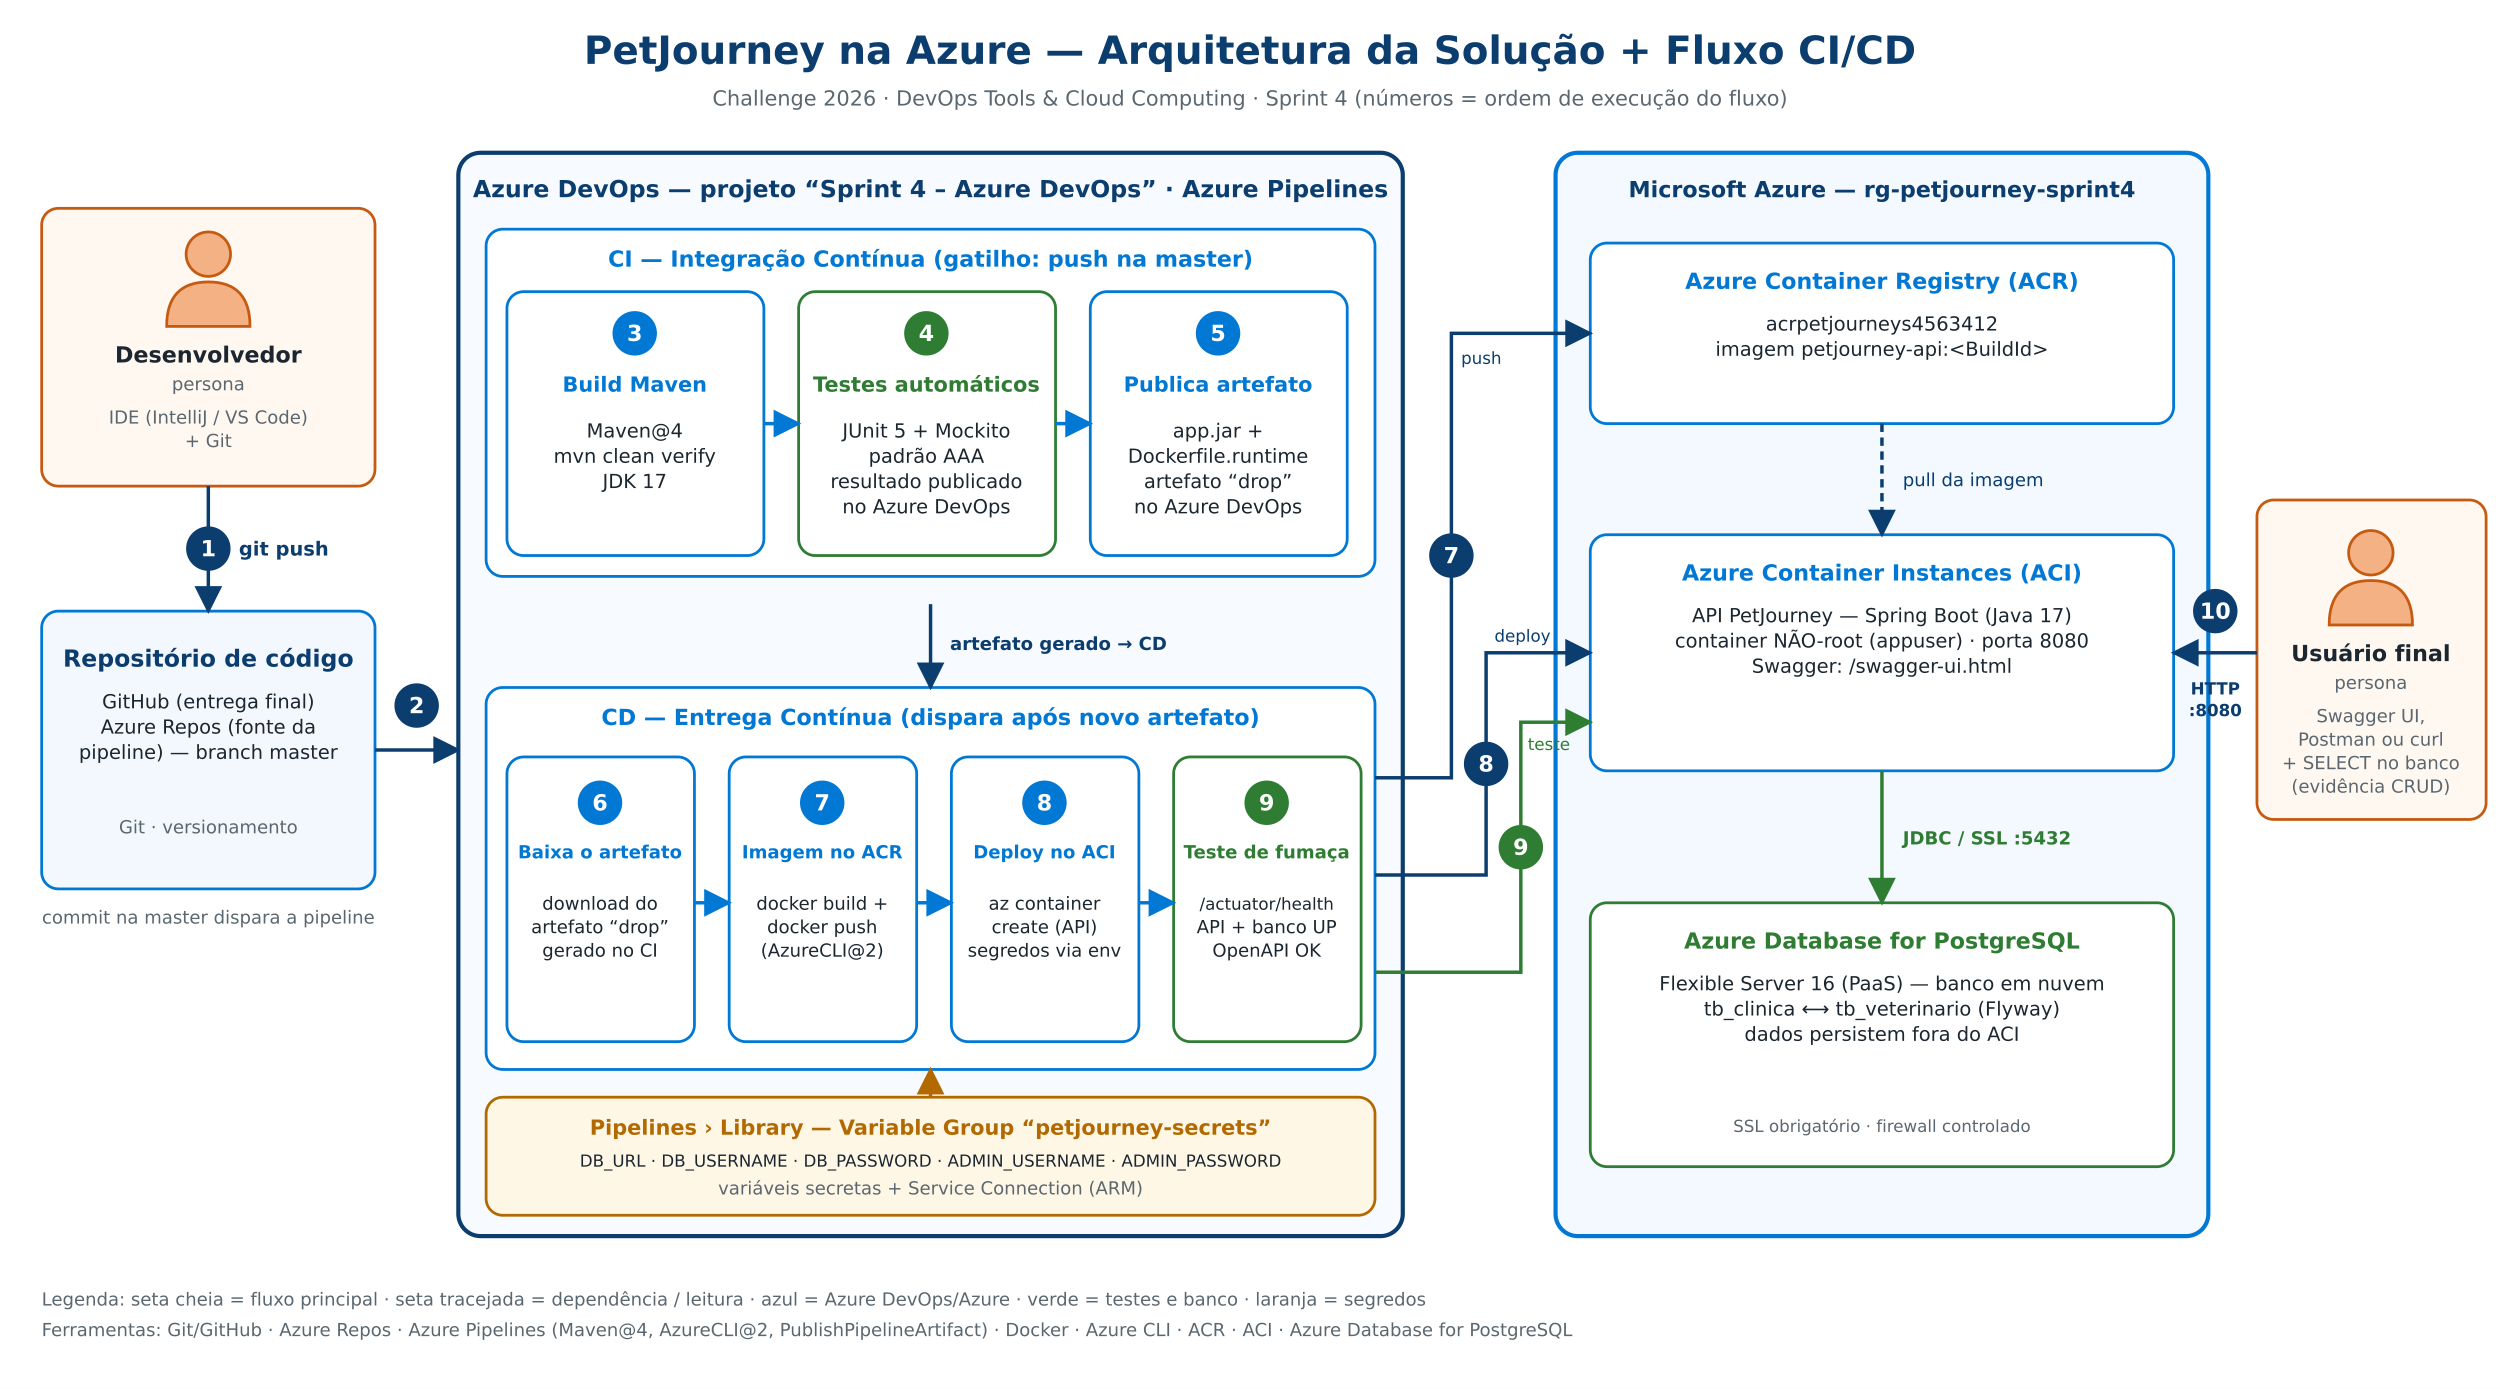
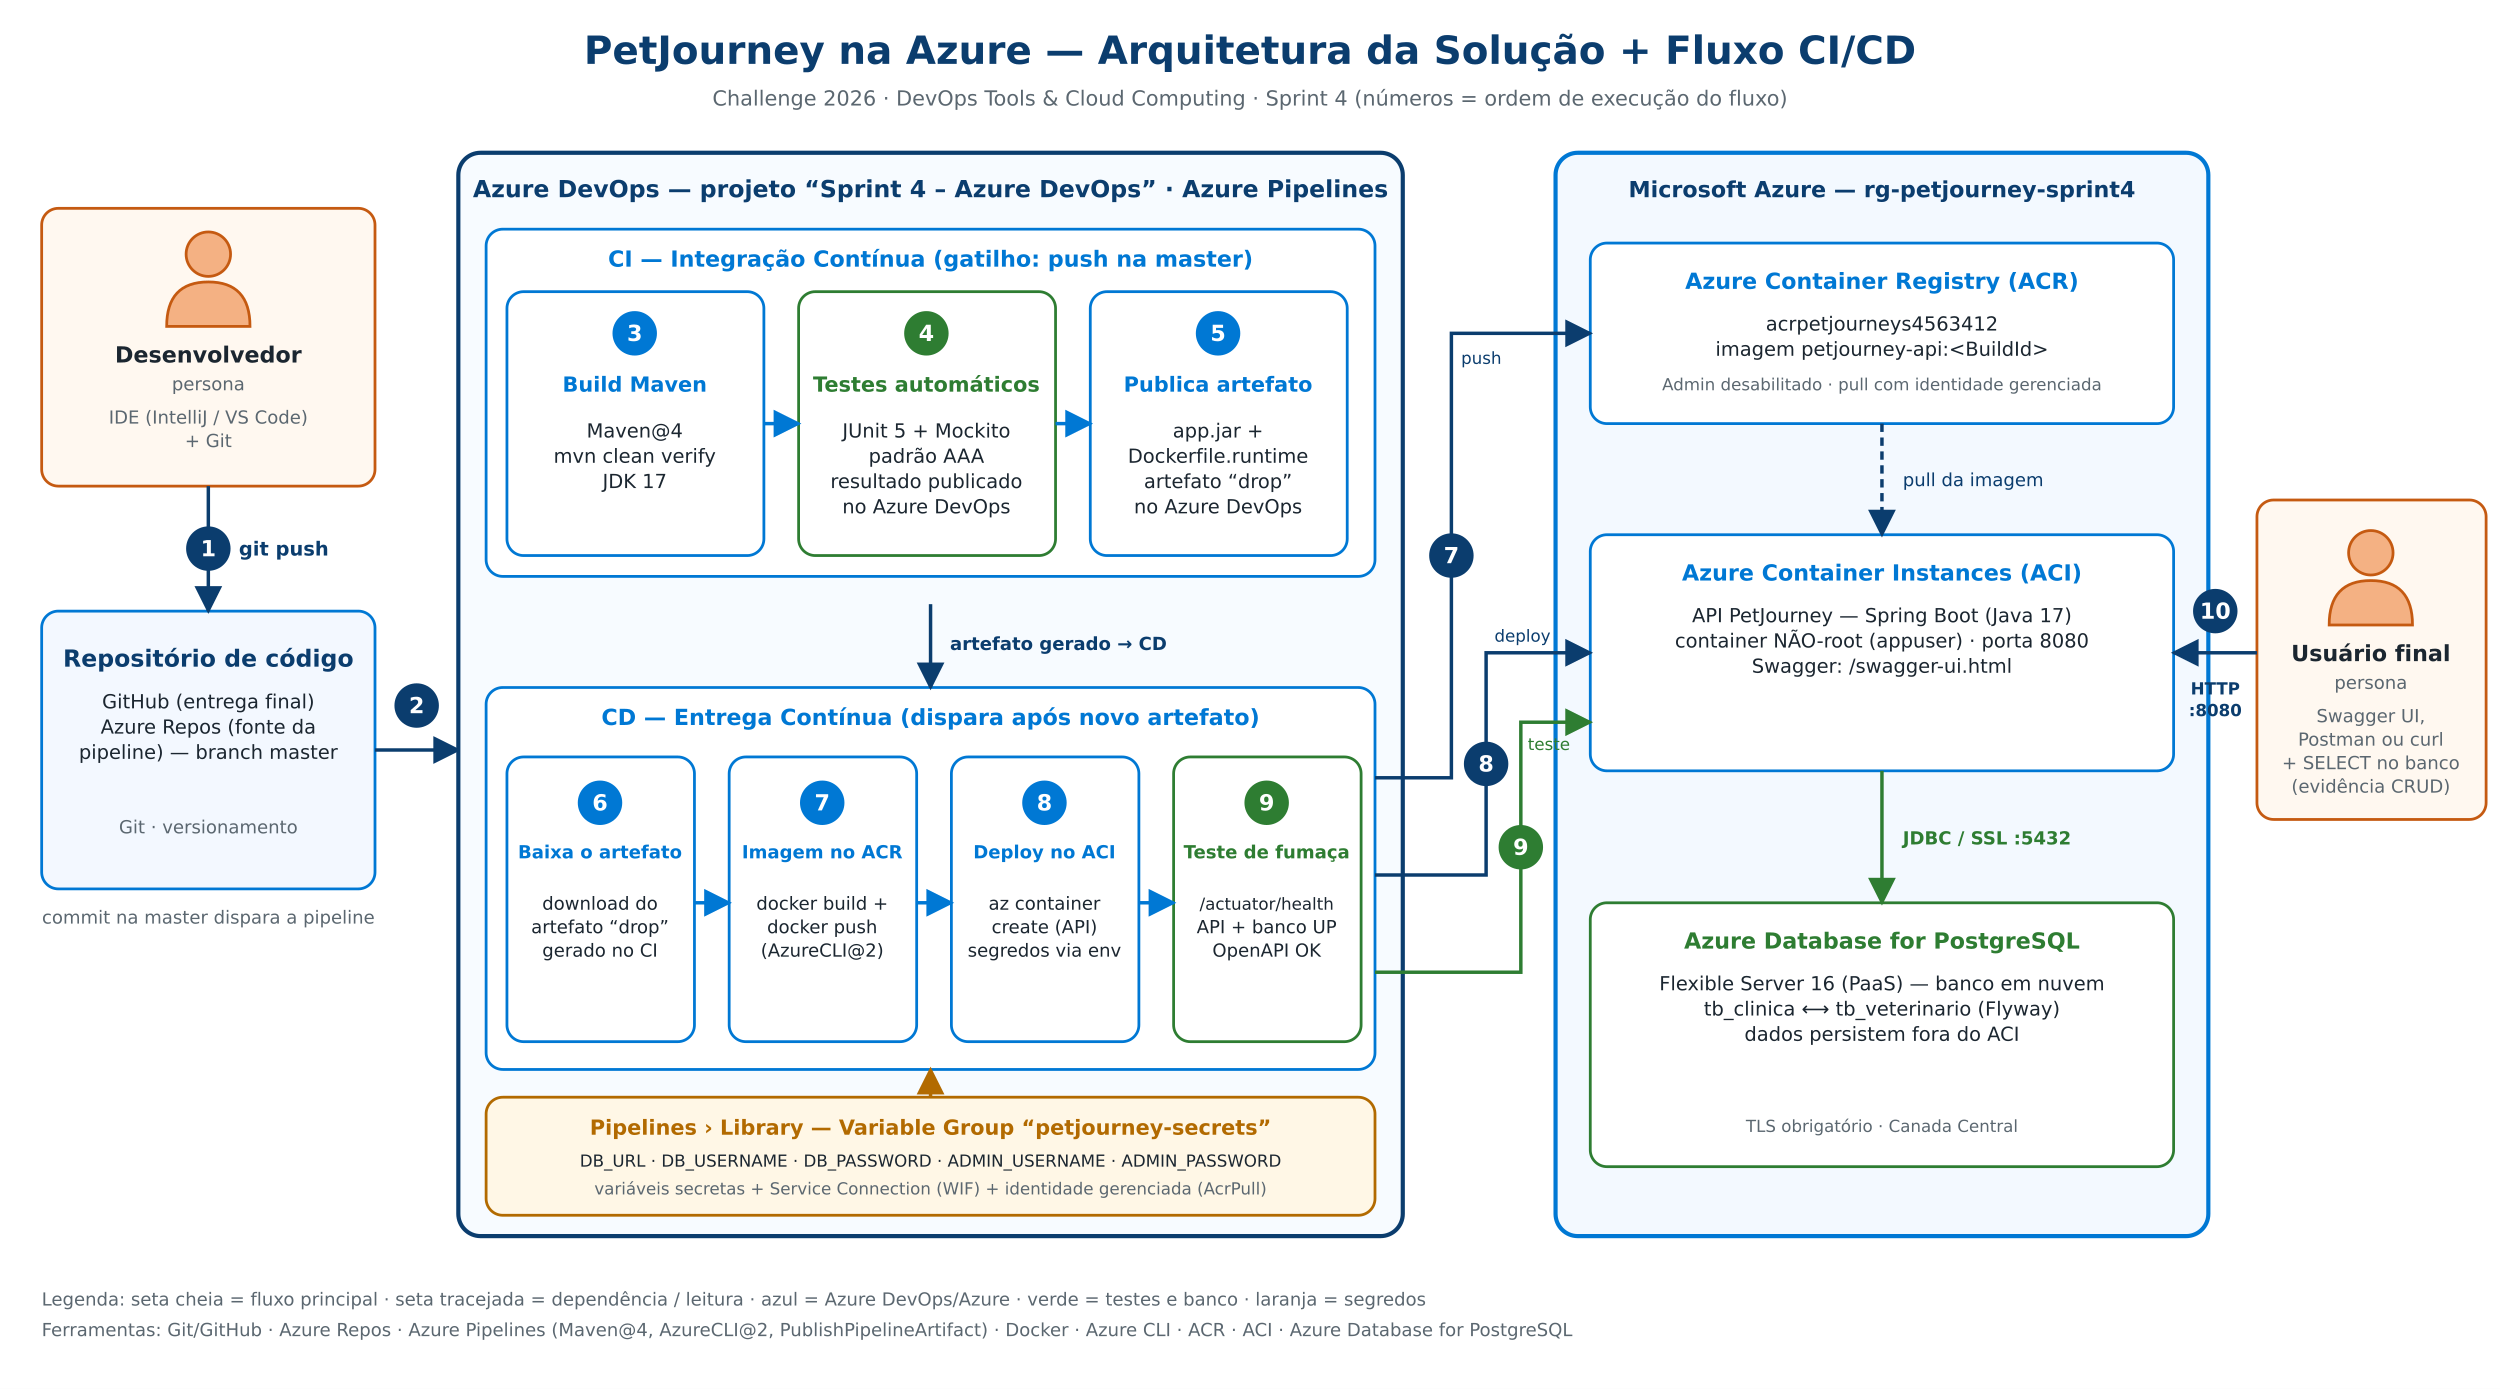
<svg xmlns="http://www.w3.org/2000/svg" viewBox="0 0 1800 1000" width="1800" height="1000" font-family="DejaVu Sans, Arial, Helvetica, sans-serif">
  <defs>
    <marker id="ah-0b3d6e" viewBox="0 0 10 10" refX="9" refY="5" markerWidth="8" markerHeight="8" orient="auto-start-reverse">
      <path d="M0,0 L10,5 L0,10 z" fill="#0b3d6e" />
    </marker>
    <marker id="ah-b26a00" viewBox="0 0 10 10" refX="9" refY="5" markerWidth="8" markerHeight="8" orient="auto-start-reverse">
      <path d="M0,0 L10,5 L0,10 z" fill="#b26a00" />
    </marker>
    <marker id="ah-2e7d32" viewBox="0 0 10 10" refX="9" refY="5" markerWidth="8" markerHeight="8" orient="auto-start-reverse">
      <path d="M0,0 L10,5 L0,10 z" fill="#2e7d32" />
    </marker>
    <marker id="ah-0078D4" viewBox="0 0 10 10" refX="9" refY="5" markerWidth="8" markerHeight="8" orient="auto-start-reverse">
      <path d="M0,0 L10,5 L0,10 z" fill="#0078D4" />
    </marker>
  </defs>
  <rect width="1800" height="1000" fill="#ffffff" />
  <text x="900.0" y="46.0" font-size="28" fill="#0b3d6e" font-weight="bold" text-anchor="middle">PetJourney na Azure — Arquitetura da Solução + Fluxo CI/CD</text>
  <text x="900.0" y="76.0" font-size="15" fill="#5b6770" font-weight="normal" text-anchor="middle">Challenge 2026 · DevOps Tools &amp; Cloud Computing · Sprint 4  (números = ordem de execução do fluxo)</text>
  <rect x="30" y="150" width="240" height="200" rx="12" fill="#fff8f0" stroke="#c55a11" stroke-width="2" />
  <circle cx="150" cy="183" r="16" fill="#f4b183" stroke="#c55a11" stroke-width="2" />
  <path d="M120,235 Q120,203 150,203 Q180,203 180,235 Z" fill="#f4b183" stroke="#c55a11" stroke-width="2" />
  <text x="150" y="261.0" font-size="16" fill="#1b2630" font-weight="bold" text-anchor="middle">Desenvolvedor</text>
  <text x="150" y="281.0" font-size="13" fill="#5b6770" font-weight="normal" text-anchor="middle">persona</text>
  <text x="150" y="305.0" font-size="13" fill="#5b6770" font-weight="normal" text-anchor="middle">IDE (IntelliJ / VS Code)</text>
  <text x="150" y="321.9" font-size="13" fill="#5b6770" font-weight="normal" text-anchor="middle">+ Git</text>
  <rect x="30" y="440" width="240" height="200" rx="12" fill="#f3f8ff" stroke="#0078D4" stroke-width="2" />
  <text x="150" y="480.0" font-size="17" fill="#0b3d6e" font-weight="bold" text-anchor="middle">Repositório de código</text>
  <text x="150" y="510.0" font-size="14" fill="#1b2630" font-weight="normal" text-anchor="middle">GitHub (entrega final)</text>
  <text x="150" y="528.2" font-size="14" fill="#1b2630" font-weight="normal" text-anchor="middle">Azure Repos (fonte da</text>
  <text x="150" y="546.4" font-size="14" fill="#1b2630" font-weight="normal" text-anchor="middle">pipeline) — branch master</text>
  <text x="150" y="600.0" font-size="13" fill="#5b6770" font-weight="normal" text-anchor="middle">Git · versionamento</text>
  <polyline points="150,350 150,440" fill="none" stroke="#0b3d6e" stroke-width="2.5" marker-end="url(#ah-0b3d6e)" />
  <circle cx="150" cy="395" r="16" fill="#0b3d6e" />
  <text x="150" y="400.5" font-size="16" font-weight="bold" fill="#fff" text-anchor="middle">1</text>
  <text x="172" y="400.0" font-size="14" fill="#0b3d6e" font-weight="bold" text-anchor="start">git push</text>
  <polyline points="270,540 330,540" fill="none" stroke="#0b3d6e" stroke-width="2.5" marker-end="url(#ah-0b3d6e)" />
  <circle cx="300" cy="508" r="16" fill="#0b3d6e" />
  <text x="300" y="513.5" font-size="16" font-weight="bold" fill="#fff" text-anchor="middle">2</text>
  <text x="150" y="665.0" font-size="13" fill="#5b6770" font-weight="normal" text-anchor="middle">commit na master dispara a pipeline</text>
  <rect x="330" y="110" width="680" height="780" rx="16" fill="#f7fbff" stroke="#0b3d6e" stroke-width="3" />
  <text x="670" y="142.0" font-size="17" fill="#0b3d6e" font-weight="bold" text-anchor="middle">Azure DevOps — projeto “Sprint 4 – Azure DevOps”  ·  Azure Pipelines</text>
  <rect x="350" y="165" width="640" height="250" rx="12" fill="#ffffff" stroke="#0078D4" stroke-width="2" />
  <text x="670" y="192.0" font-size="16" fill="#0078D4" font-weight="bold" text-anchor="middle">CI — Integração Contínua (gatilho: push na master)</text>
  <rect x="365" y="210" width="185" height="190" rx="12" fill="#ffffff" stroke="#0078D4" stroke-width="2" />
  <circle cx="457" cy="240" r="16" fill="#0078D4" />
  <text x="457" y="245.5" font-size="16" font-weight="bold" fill="#fff" text-anchor="middle">3</text>
  <text x="457" y="282.0" font-size="15" fill="#0078D4" font-weight="bold" text-anchor="middle">Build Maven</text>
  <text x="457" y="315.0" font-size="14" fill="#1b2630" font-weight="normal" text-anchor="middle">Maven@4</text>
  <text x="457" y="333.2" font-size="14" fill="#1b2630" font-weight="normal" text-anchor="middle">mvn clean verify</text>
  <text x="457" y="351.4" font-size="14" fill="#1b2630" font-weight="normal" text-anchor="middle">JDK 17</text>
  <rect x="575" y="210" width="185" height="190" rx="12" fill="#ffffff" stroke="#2e7d32" stroke-width="2" />
  <circle cx="667" cy="240" r="16" fill="#2e7d32" />
  <text x="667" y="245.5" font-size="16" font-weight="bold" fill="#fff" text-anchor="middle">4</text>
  <text x="667" y="282.0" font-size="15" fill="#2e7d32" font-weight="bold" text-anchor="middle">Testes automáticos</text>
  <text x="667" y="315.0" font-size="14" fill="#1b2630" font-weight="normal" text-anchor="middle">JUnit 5 + Mockito</text>
  <text x="667" y="333.2" font-size="14" fill="#1b2630" font-weight="normal" text-anchor="middle">padrão AAA</text>
  <text x="667" y="351.4" font-size="14" fill="#1b2630" font-weight="normal" text-anchor="middle">resultado publicado</text>
  <text x="667" y="369.6" font-size="14" fill="#1b2630" font-weight="normal" text-anchor="middle">no Azure DevOps</text>
  <rect x="785" y="210" width="185" height="190" rx="12" fill="#ffffff" stroke="#0078D4" stroke-width="2" />
  <circle cx="877" cy="240" r="16" fill="#0078D4" />
  <text x="877" y="245.5" font-size="16" font-weight="bold" fill="#fff" text-anchor="middle">5</text>
  <text x="877" y="282.0" font-size="15" fill="#0078D4" font-weight="bold" text-anchor="middle">Publica artefato</text>
  <text x="877" y="315.0" font-size="14" fill="#1b2630" font-weight="normal" text-anchor="middle">app.jar +</text>
  <text x="877" y="333.2" font-size="14" fill="#1b2630" font-weight="normal" text-anchor="middle">Dockerfile.runtime</text>
  <text x="877" y="351.4" font-size="14" fill="#1b2630" font-weight="normal" text-anchor="middle">artefato “drop”</text>
  <text x="877" y="369.6" font-size="14" fill="#1b2630" font-weight="normal" text-anchor="middle">no Azure DevOps</text>
  <polyline points="550,305 575,305" fill="none" stroke="#0078D4" stroke-width="2.5" marker-end="url(#ah-0078D4)" />
  <polyline points="760,305 785,305" fill="none" stroke="#0078D4" stroke-width="2.5" marker-end="url(#ah-0078D4)" />
  <rect x="350" y="495" width="640" height="275" rx="12" fill="#ffffff" stroke="#0078D4" stroke-width="2" />
  <text x="670" y="522.0" font-size="16" fill="#0078D4" font-weight="bold" text-anchor="middle">CD — Entrega Contínua (dispara após novo artefato)</text>
  <rect x="365" y="545" width="135" height="205" rx="12" fill="#ffffff" stroke="#0078D4" stroke-width="2" />
  <circle cx="432" cy="578" r="16" fill="#0078D4" />
  <text x="432" y="583.5" font-size="16" font-weight="bold" fill="#fff" text-anchor="middle">6</text>
  <text x="432" y="618.0" font-size="13" fill="#0078D4" font-weight="bold" text-anchor="middle">Baixa o artefato</text>
  <text x="432" y="655.0" font-size="13" fill="#1b2630" font-weight="normal" text-anchor="middle">download do</text>
  <text x="432" y="671.9" font-size="13" fill="#1b2630" font-weight="normal" text-anchor="middle">artefato “drop”</text>
  <text x="432" y="688.8" font-size="13" fill="#1b2630" font-weight="normal" text-anchor="middle">gerado no CI</text>
  <rect x="525" y="545" width="135" height="205" rx="12" fill="#ffffff" stroke="#0078D4" stroke-width="2" />
  <circle cx="592" cy="578" r="16" fill="#0078D4" />
  <text x="592" y="583.5" font-size="16" font-weight="bold" fill="#fff" text-anchor="middle">7</text>
  <text x="592" y="618.0" font-size="13" fill="#0078D4" font-weight="bold" text-anchor="middle">Imagem no ACR</text>
  <text x="592" y="655.0" font-size="13" fill="#1b2630" font-weight="normal" text-anchor="middle">docker build +</text>
  <text x="592" y="671.9" font-size="13" fill="#1b2630" font-weight="normal" text-anchor="middle">docker push</text>
  <text x="592" y="688.8" font-size="13" fill="#1b2630" font-weight="normal" text-anchor="middle">(AzureCLI@2)</text>
  <rect x="685" y="545" width="135" height="205" rx="12" fill="#ffffff" stroke="#0078D4" stroke-width="2" />
  <circle cx="752" cy="578" r="16" fill="#0078D4" />
  <text x="752" y="583.5" font-size="16" font-weight="bold" fill="#fff" text-anchor="middle">8</text>
  <text x="752" y="618.0" font-size="13" fill="#0078D4" font-weight="bold" text-anchor="middle">Deploy no ACI</text>
  <text x="752" y="655.0" font-size="13" fill="#1b2630" font-weight="normal" text-anchor="middle">az container</text>
  <text x="752" y="671.9" font-size="13" fill="#1b2630" font-weight="normal" text-anchor="middle">create (API)</text>
  <text x="752" y="688.8" font-size="13" fill="#1b2630" font-weight="normal" text-anchor="middle">segredos via env</text>
  <rect x="845" y="545" width="135" height="205" rx="12" fill="#ffffff" stroke="#2e7d32" stroke-width="2" />
  <circle cx="912" cy="578" r="16" fill="#2e7d32" />
  <text x="912" y="583.5" font-size="16" font-weight="bold" fill="#fff" text-anchor="middle">9</text>
  <text x="912" y="618.0" font-size="13" fill="#2e7d32" font-weight="bold" text-anchor="middle">Teste de fumaça</text>
  <text x="912" y="655.0" font-size="12" fill="#1b2630" font-weight="normal" text-anchor="middle">/actuator/health</text>
  <text x="912" y="671.9" font-size="13" fill="#1b2630" font-weight="normal" text-anchor="middle">API + banco UP</text>
  <text x="912" y="688.8" font-size="13" fill="#1b2630" font-weight="normal" text-anchor="middle">OpenAPI OK</text>
  <polyline points="500,650 525,650" fill="none" stroke="#0078D4" stroke-width="2.5" marker-end="url(#ah-0078D4)" />
  <polyline points="660,650 685,650" fill="none" stroke="#0078D4" stroke-width="2.5" marker-end="url(#ah-0078D4)" />
  <polyline points="820,650 845,650" fill="none" stroke="#0078D4" stroke-width="2.5" marker-end="url(#ah-0078D4)" />
  <polyline points="670,435 670,495" fill="none" stroke="#0b3d6e" stroke-width="2.5" marker-end="url(#ah-0b3d6e)" />
  <text x="684" y="468.0" font-size="13" fill="#0b3d6e" font-weight="bold" text-anchor="start">artefato gerado → CD</text>
  <rect x="350" y="790" width="640" height="85" rx="12" fill="#fff7e6" stroke="#b26a00" stroke-width="2" />
  <text x="670" y="817.0" font-size="15" fill="#b26a00" font-weight="bold" text-anchor="middle">Pipelines › Library — Variable Group “petjourney-secrets”</text>
  <text x="670" y="840.0" font-size="12" fill="#1b2630" font-weight="normal" text-anchor="middle">DB_URL · DB_USERNAME · DB_PASSWORD · ADMIN_USERNAME · ADMIN_PASSWORD</text>
-   <text x="670" y="860.0" font-size="13" fill="#5b6770" font-weight="normal" text-anchor="middle">variáveis secretas + Service Connection (ARM)</text>
+   <text x="670" y="860.0" font-size="12" fill="#5b6770" font-weight="normal" text-anchor="middle">variáveis secretas + Service Connection (WIF) + identidade gerenciada (AcrPull)</text>
  <polyline points="670,790 670,770" fill="none" stroke="#b26a00" stroke-width="2.5" stroke-dasharray="6 4" marker-end="url(#ah-b26a00)" />
  <rect x="1120" y="110" width="470" height="780" rx="16" fill="#f3f9ff" stroke="#0078D4" stroke-width="3" />
  <text x="1355" y="142.0" font-size="16" fill="#0b3d6e" font-weight="bold" text-anchor="middle">Microsoft Azure — rg-petjourney-sprint4</text>
  <rect x="1145" y="175" width="420" height="130" rx="12" fill="#ffffff" stroke="#0078D4" stroke-width="2" />
  <text x="1355" y="208.0" font-size="16" fill="#0078D4" font-weight="bold" text-anchor="middle">Azure Container Registry (ACR)</text>
  <text x="1355" y="238.0" font-size="14" fill="#1b2630" font-weight="normal" text-anchor="middle">acrpetjourneys4563412</text>
  <text x="1355" y="256.2" font-size="14" fill="#1b2630" font-weight="normal" text-anchor="middle">imagem petjourney-api:&lt;BuildId&gt;</text>
+   <text x="1355" y="281.0" font-size="12" fill="#5b6770" font-weight="normal" text-anchor="middle">Admin desabilitado · pull com identidade gerenciada</text>
  <rect x="1145" y="385" width="420" height="170" rx="12" fill="#ffffff" stroke="#0078D4" stroke-width="2" />
  <text x="1355" y="418.0" font-size="16" fill="#0078D4" font-weight="bold" text-anchor="middle">Azure Container Instances (ACI)</text>
  <text x="1355" y="448.0" font-size="14" fill="#1b2630" font-weight="normal" text-anchor="middle">API PetJourney — Spring Boot (Java 17)</text>
  <text x="1355" y="466.2" font-size="14" fill="#1b2630" font-weight="normal" text-anchor="middle">container NÃO-root (appuser) · porta 8080</text>
  <text x="1355" y="484.4" font-size="14" fill="#1b2630" font-weight="normal" text-anchor="middle">Swagger: /swagger-ui.html</text>
  <rect x="1145" y="650" width="420" height="190" rx="12" fill="#ffffff" stroke="#2e7d32" stroke-width="2" />
  <text x="1355" y="683.0" font-size="16" fill="#2e7d32" font-weight="bold" text-anchor="middle">Azure Database for PostgreSQL</text>
  <text x="1355" y="713.0" font-size="14" fill="#1b2630" font-weight="normal" text-anchor="middle">Flexible Server 16 (PaaS) — banco em nuvem</text>
  <text x="1355" y="731.2" font-size="14" fill="#1b2630" font-weight="normal" text-anchor="middle">tb_clinica ⟷ tb_veterinario (Flyway)</text>
  <text x="1355" y="749.4" font-size="14" fill="#1b2630" font-weight="normal" text-anchor="middle">dados persistem fora do ACI</text>
-   <text x="1355" y="815.0" font-size="12" fill="#5b6770" font-weight="normal" text-anchor="middle">SSL obrigatório · firewall controlado</text>
+   <text x="1355" y="815.0" font-size="12" fill="#5b6770" font-weight="normal" text-anchor="middle">TLS obrigatório · Canada Central</text>
  <polyline points="990,560 1045,560 1045,240 1145,240" fill="none" stroke="#0b3d6e" stroke-width="2.5" marker-end="url(#ah-0b3d6e)" />
  <circle cx="1045" cy="400" r="16" fill="#0b3d6e" />
  <text x="1045" y="405.5" font-size="16" font-weight="bold" fill="#fff" text-anchor="middle">7</text>
  <polyline points="990,630 1070,630 1070,470 1145,470" fill="none" stroke="#0b3d6e" stroke-width="2.5" marker-end="url(#ah-0b3d6e)" />
  <circle cx="1070" cy="550" r="16" fill="#0b3d6e" />
  <text x="1070" y="555.5" font-size="16" font-weight="bold" fill="#fff" text-anchor="middle">8</text>
  <polyline points="990,700 1095,700 1095,520 1145,520" fill="none" stroke="#2e7d32" stroke-width="2.5" marker-end="url(#ah-2e7d32)" />
  <circle cx="1095" cy="610" r="16" fill="#2e7d32" />
  <text x="1095" y="615.5" font-size="16" font-weight="bold" fill="#fff" text-anchor="middle">9</text>
  <text x="1052" y="262.0" font-size="12" fill="#0b3d6e" font-weight="normal" text-anchor="start">push</text>
  <text x="1076" y="462.0" font-size="12" fill="#0b3d6e" font-weight="normal" text-anchor="start">deploy</text>
  <text x="1100" y="540.0" font-size="12" fill="#2e7d32" font-weight="normal" text-anchor="start">teste</text>
  <polyline points="1355,305 1355,385" fill="none" stroke="#0b3d6e" stroke-width="2.5" stroke-dasharray="6 4" marker-end="url(#ah-0b3d6e)" />
  <text x="1370" y="350.0" font-size="13" fill="#0b3d6e" font-weight="normal" text-anchor="start">pull da imagem</text>
  <polyline points="1355,555 1355,650" fill="none" stroke="#2e7d32" stroke-width="2.5" marker-end="url(#ah-2e7d32)" />
  <text x="1370" y="608.0" font-size="13" fill="#2e7d32" font-weight="bold" text-anchor="start">JDBC / SSL :5432</text>
  <rect x="1625" y="360" width="165" height="230" rx="12" fill="#fff8f0" stroke="#c55a11" stroke-width="2" />
  <circle cx="1707" cy="398" r="16" fill="#f4b183" stroke="#c55a11" stroke-width="2" />
  <path d="M1677,450 Q1677,418 1707,418 Q1737,418 1737,450 Z" fill="#f4b183" stroke="#c55a11" stroke-width="2" />
  <text x="1707" y="476.0" font-size="16" fill="#1b2630" font-weight="bold" text-anchor="middle">Usuário final</text>
  <text x="1707" y="496.0" font-size="13" fill="#5b6770" font-weight="normal" text-anchor="middle">persona</text>
  <text x="1707" y="520.0" font-size="13" fill="#5b6770" font-weight="normal" text-anchor="middle">Swagger UI,</text>
  <text x="1707" y="536.9" font-size="13" fill="#5b6770" font-weight="normal" text-anchor="middle">Postman ou curl</text>
  <text x="1707" y="553.8" font-size="13" fill="#5b6770" font-weight="normal" text-anchor="middle">+ SELECT no banco</text>
  <text x="1707" y="570.7" font-size="13" fill="#5b6770" font-weight="normal" text-anchor="middle">(evidência CRUD)</text>
  <polyline points="1625,470 1565,470" fill="none" stroke="#0b3d6e" stroke-width="2.5" marker-end="url(#ah-0b3d6e)" />
  <circle cx="1595" cy="440" r="16" fill="#0b3d6e" />
  <text x="1595" y="445.5" font-size="16" font-weight="bold" fill="#fff" text-anchor="middle">10</text>
  <text x="1595" y="500.0" font-size="12" fill="#0b3d6e" font-weight="bold" text-anchor="middle">HTTP</text>
  <text x="1595" y="515.6" font-size="12" fill="#0b3d6e" font-weight="bold" text-anchor="middle">:8080</text>
  <text x="30" y="940.0" font-size="13" fill="#5b6770" font-weight="normal" text-anchor="start">Legenda:  seta cheia = fluxo principal  ·  seta tracejada = dependência / leitura  ·  azul = Azure DevOps/Azure  ·  verde = testes e banco  ·  laranja = segredos</text>
  <text x="30" y="962.0" font-size="13" fill="#5b6770" font-weight="normal" text-anchor="start">Ferramentas: Git/GitHub · Azure Repos · Azure Pipelines (Maven@4, AzureCLI@2, PublishPipelineArtifact) · Docker · Azure CLI · ACR · ACI · Azure Database for PostgreSQL</text>
</svg>
